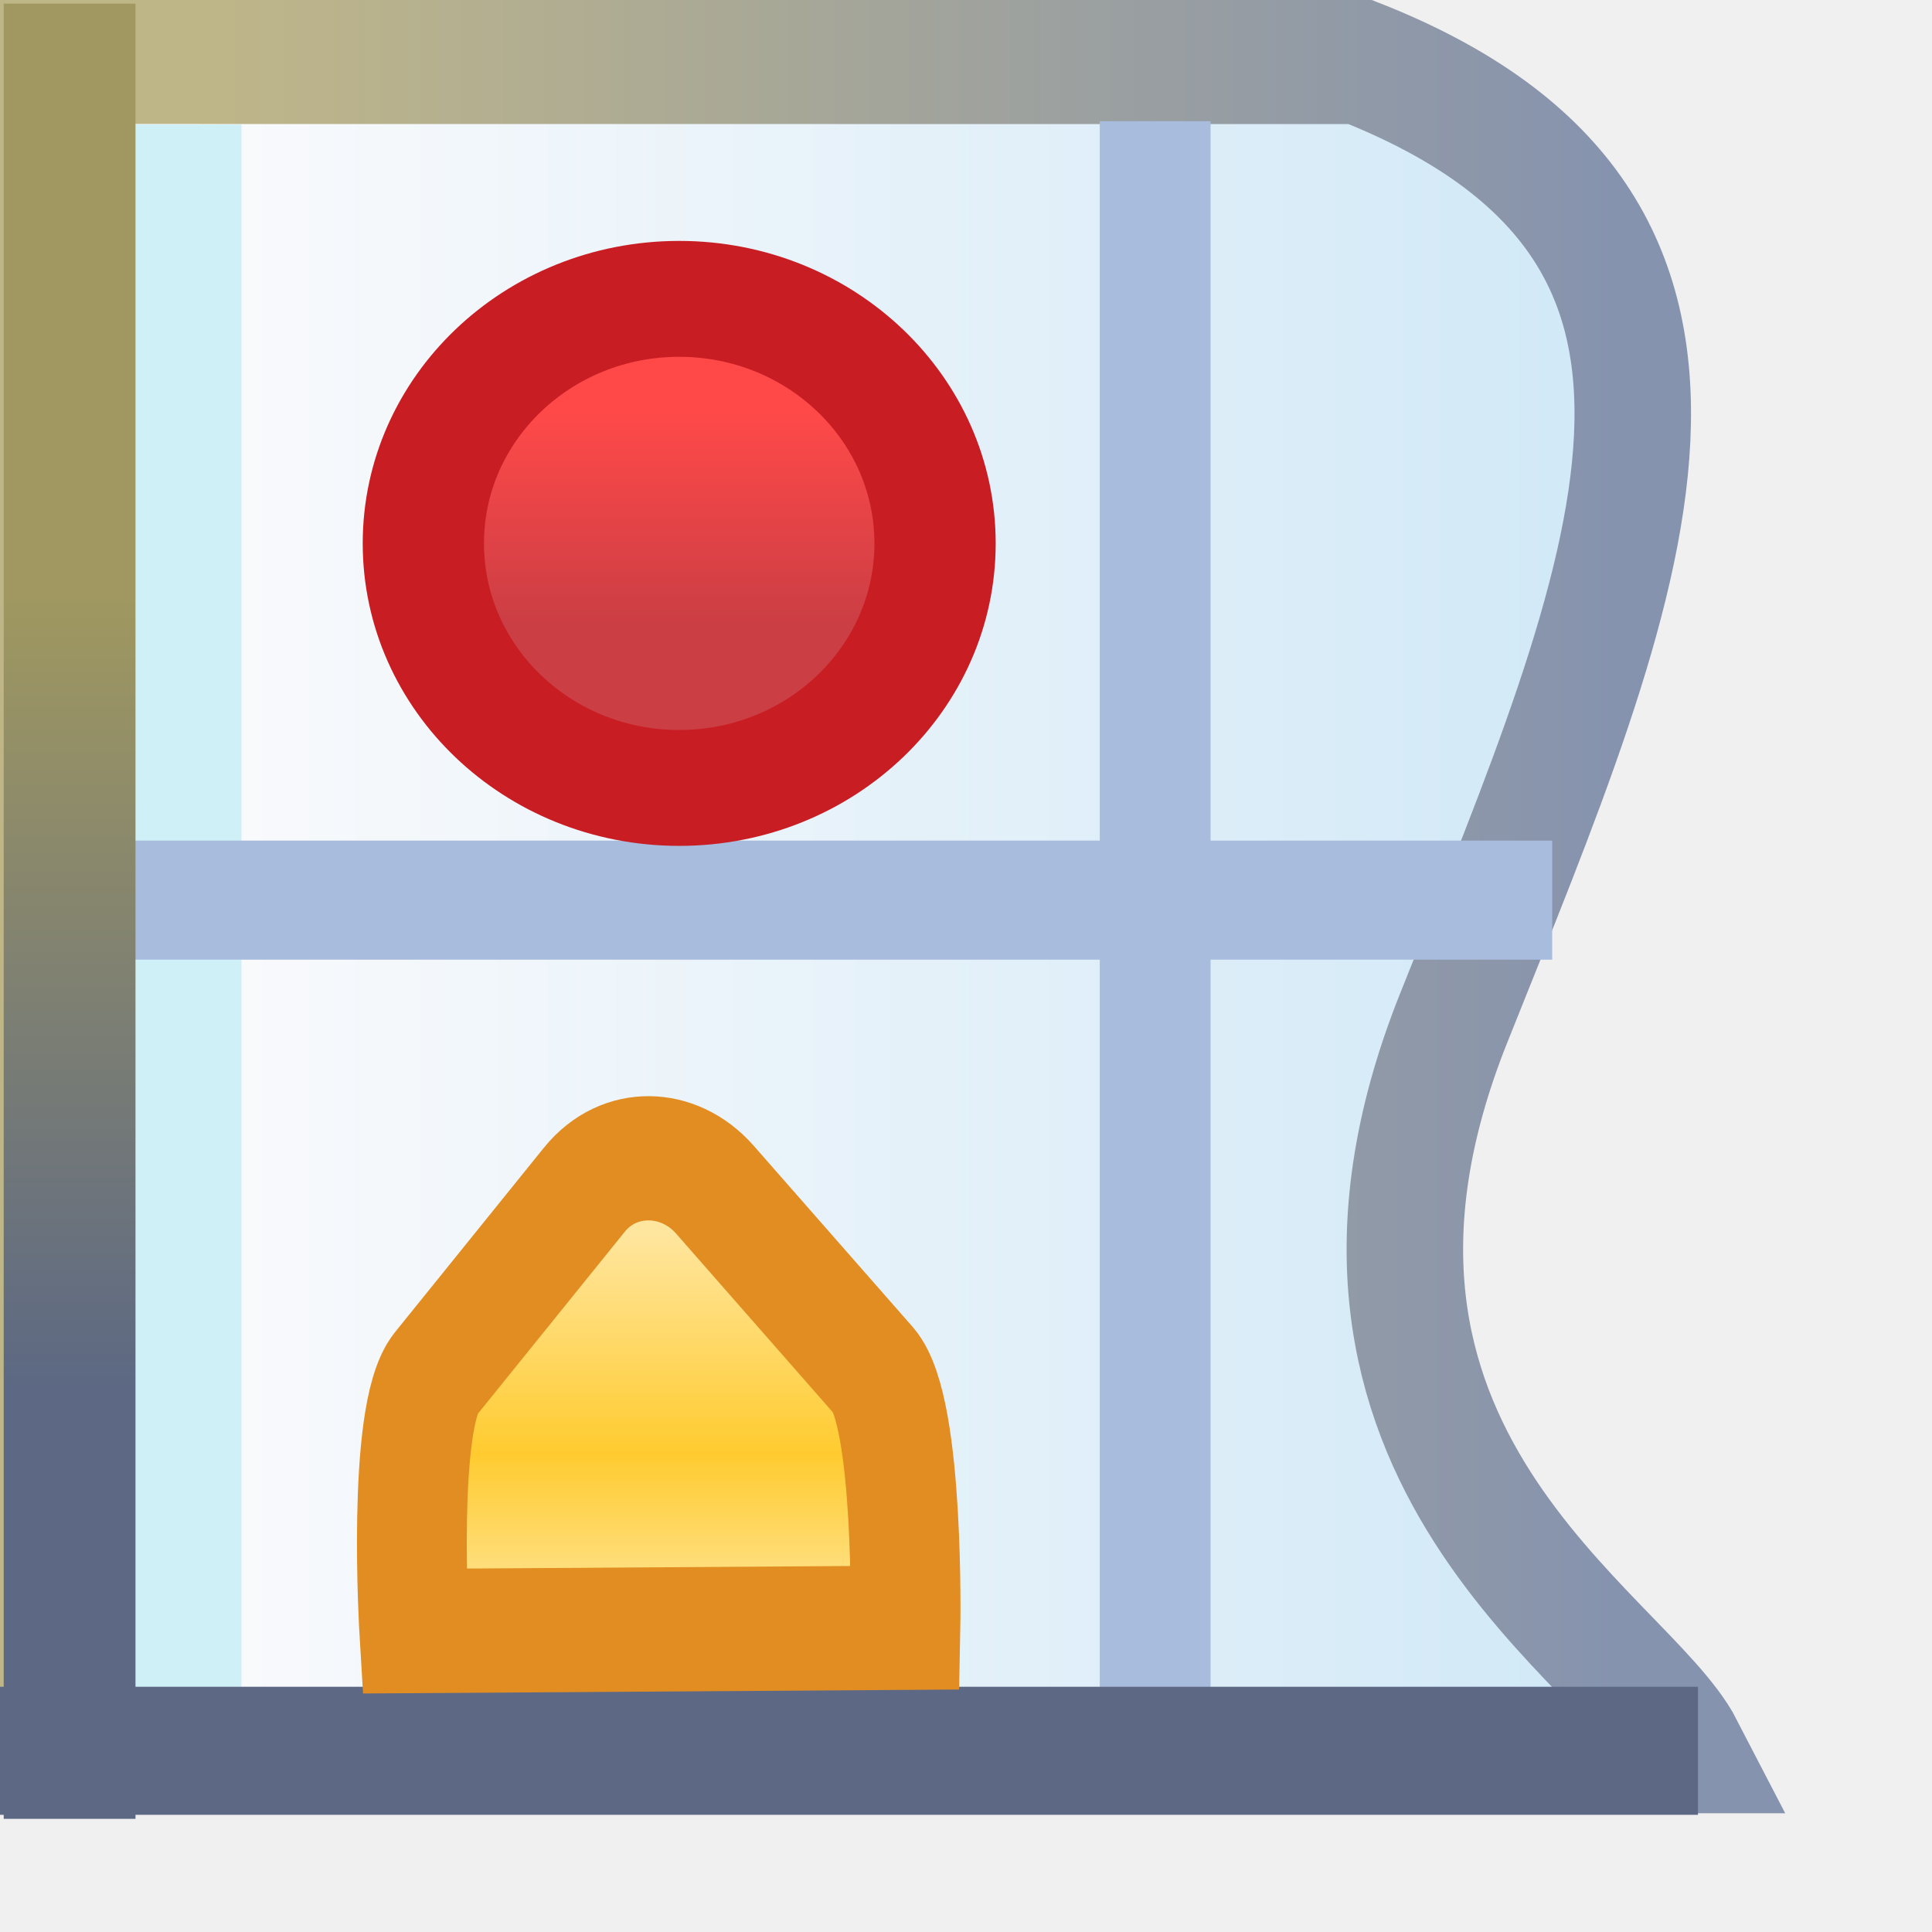
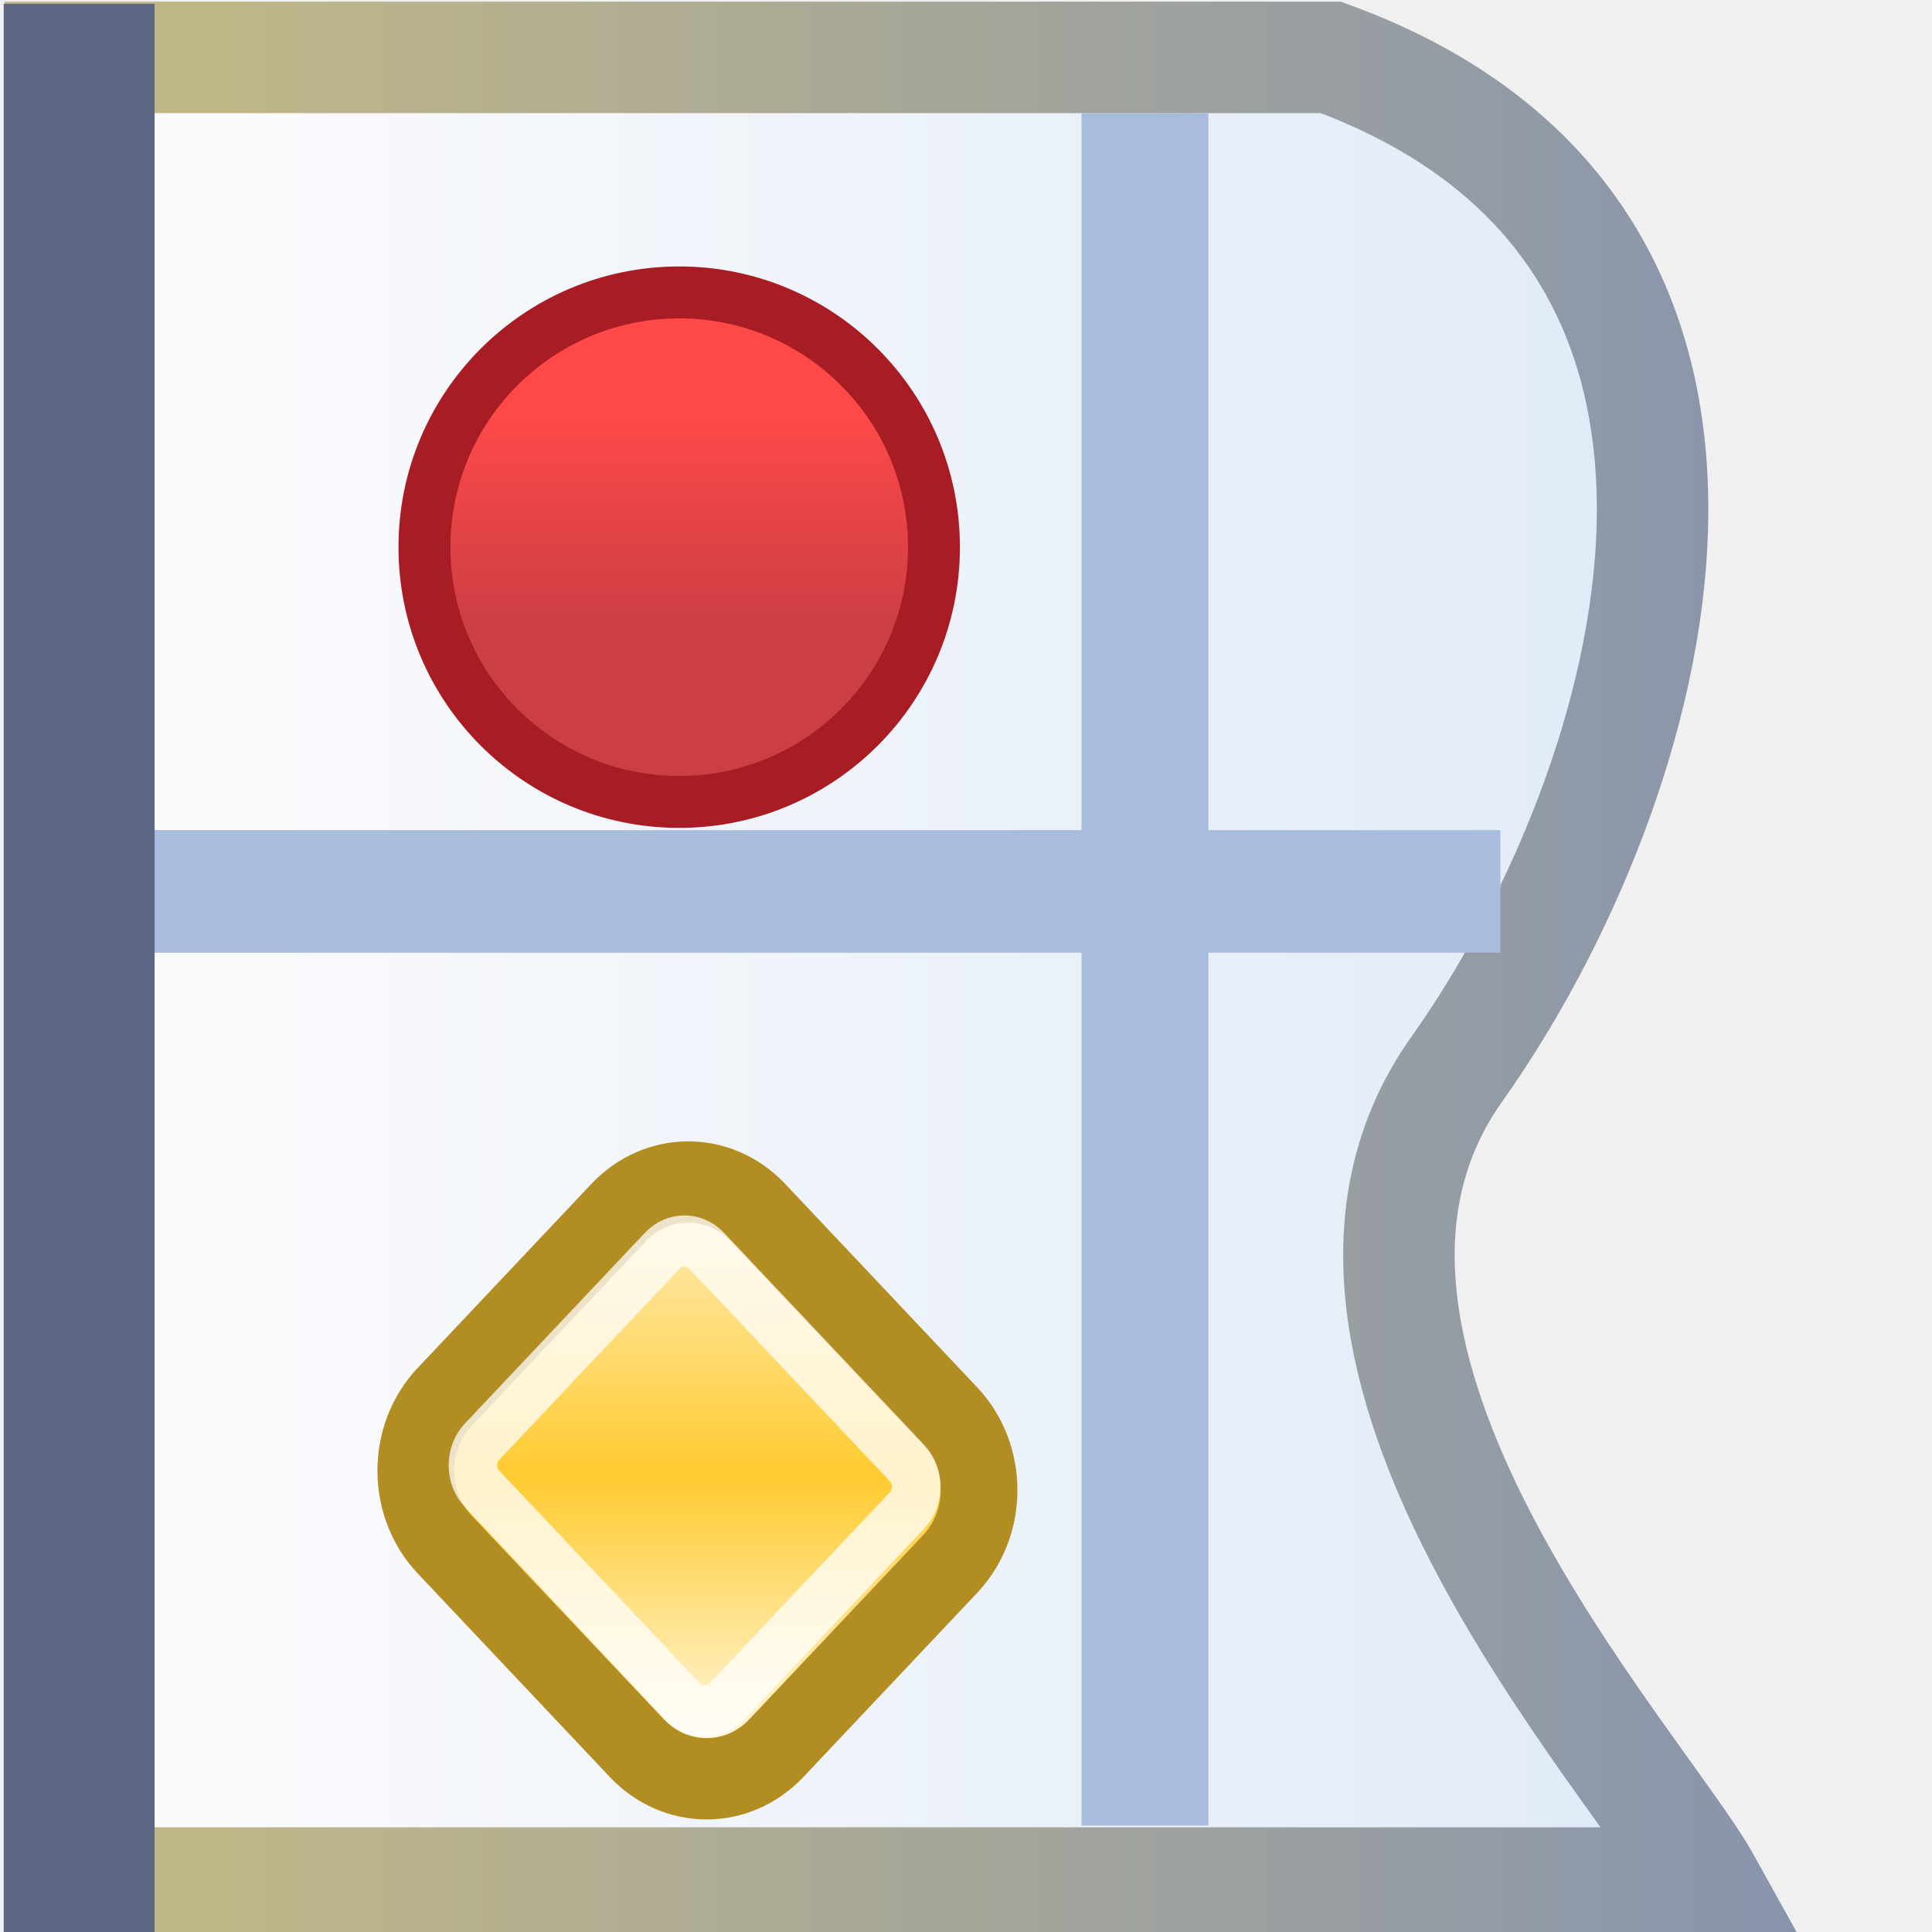
<svg xmlns="http://www.w3.org/2000/svg" xmlns:xlink="http://www.w3.org/1999/xlink" width="16" height="16" id="svg2" version="1.1">
  <defs id="defs4">
-     <linearGradient id="linearGradient3840">
-       <stop style="stop-color:#5c6884;stop-opacity:1;" offset="0" id="stop3842" />
-       <stop style="stop-color:#a09860;stop-opacity:1;" offset="1" id="stop3844" />
-     </linearGradient>
    <linearGradient id="linearGradient5105">
      <stop style="stop-color:#bfb688;stop-opacity:1;" offset="0" id="stop5107" />
      <stop style="stop-color:#8693ae;stop-opacity:1" offset="1" id="stop5109" />
    </linearGradient>
    <linearGradient id="linearGradient5255">
      <stop style="stop-color:#f9fafc;stop-opacity:1" offset="0" id="stop5257" />
-       <stop style="stop-color:#d2e9f7;stop-opacity:1;" offset="1" id="stop5259" />
+       <stop style="stop-color:#dee9f7;stop-opacity:1" offset="1" id="stop5259" />
    </linearGradient>
    <linearGradient id="linearGradient4903-7-7-52">
      <stop id="stop4905-2-3-9" offset="0" style="stop-color:#ffe69f;stop-opacity:1" />
      <stop style="stop-color:#ffcb2f;stop-opacity:1" offset="0.415" id="stop4911-4-9-2" />
      <stop id="stop4907-3-6-1" offset="1" style="stop-color:#ffffff;stop-opacity:1" />
    </linearGradient>
+     <linearGradient xlink:href="#linearGradient5255" id="linearGradient18366" gradientUnits="userSpaceOnUse" gradientTransform="matrix(1.382308,0,0,0.9807125,-6.264242,20.04421)" x1="22.879" y1="1037.211" x2="22.879" y2="1051.027" />
+     <linearGradient xlink:href="#linearGradient5105" id="linearGradient18368" gradientUnits="userSpaceOnUse" gradientTransform="matrix(1.382308,0,0,0.9807125,20.35621,20.04421)" x1="9.171" y1="1036.943" x2="9.171" y2="1051.68" />
+     <linearGradient xlink:href="#linearGradient4903-7-7-52" id="linearGradient20355" gradientUnits="userSpaceOnUse" gradientTransform="matrix(0.7216023,0,0,0.7216023,246.5466,-1265.794)" x1="733.184" y1="727.802" x2="738.317" y2="732.935" />
    <linearGradient xlink:href="#linearGradient3852" id="linearGradient3858" x1="385.984" y1="462.57" x2="385.984" y2="471.699" gradientUnits="userSpaceOnUse" />
    <linearGradient id="linearGradient3852">
      <stop style="stop-color:#ff4949;stop-opacity:1" offset="0" id="stop3854" />
      <stop style="stop-color:#cb3e44;stop-opacity:1" offset="1" id="stop3856" />
    </linearGradient>
    <linearGradient y2="471.699" x2="385.984" y1="462.57" x1="385.984" gradientUnits="userSpaceOnUse" id="linearGradient3077" xlink:href="#linearGradient3852" />
    <linearGradient y2="471.699" x2="385.984" y1="462.57" x1="385.984" gradientUnits="userSpaceOnUse" id="linearGradient3077-2" xlink:href="#linearGradient3852-1" />
    <linearGradient id="linearGradient3852-1">
      <stop style="stop-color:#ff4949;stop-opacity:1" offset="0" id="stop3854-7" />
      <stop style="stop-color:#cb3e44;stop-opacity:1" offset="1" id="stop3856-4" />
    </linearGradient>
    <linearGradient y2="471.699" x2="385.984" y1="462.57" x1="385.984" gradientUnits="userSpaceOnUse" id="linearGradient3048" xlink:href="#linearGradient3852-1" />
-     <linearGradient xlink:href="#linearGradient4903-7-7-52" id="linearGradient3027" gradientUnits="userSpaceOnUse" gradientTransform="matrix(0.7216023,0,0,0.7216023,246.5466,-1265.794)" x1="733.184" y1="727.802" x2="738.317" y2="732.935" />
-     <linearGradient xlink:href="#linearGradient5255" id="linearGradient3807" gradientUnits="userSpaceOnUse" gradientTransform="matrix(1.382308,0,0,0.9807125,-6.192931,20.04421)" x1="22.879" y1="1037.211" x2="22.879" y2="1051.027" />
-     <linearGradient xlink:href="#linearGradient5105" id="linearGradient3809" gradientUnits="userSpaceOnUse" gradientTransform="matrix(1.382308,0,0,0.9807125,20.42752,20.04421)" x1="9.171" y1="1036.943" x2="9.171" y2="1051.68" />
-     <linearGradient xlink:href="#linearGradient3840" id="linearGradient3846" x1="1035.598" y1="28.696" x2="1035.598" y2="21.129" gradientUnits="userSpaceOnUse" />
  </defs>
  <g id="layer1" style="display:inline" transform="translate(0,-1036.362)">
-     <g id="g3854">
-       <g transform="matrix(0.9346781,0,0,0.9346781,-14.57181,69.04451)" id="g8472" style="display:inline">
-         <g id="g8421" transform="translate(15.60054,0)" />
-         <g transform="matrix(0,1,1,0,-1019.403,1019.403)" id="g10285">
-           <g transform="matrix(0.9376926,0,0,0.8733354,0.967742,131.1012)" id="g3797">
-             <path id="rect4172-1" d="m 16.097,1035.528 15.962,0 0,16.568 c -1.063,-0.59 -2.773,-4.141 -6.924,-2.359 -4.151,1.782 -7.453,3.367 -9.037,-0.962 z" style="fill:url(#linearGradient3807);fill-opacity:1;stroke:url(#linearGradient3809);stroke-width:1.182;stroke-linecap:butt;stroke-linejoin:miter;stroke-miterlimit:4;stroke-opacity:1;stroke-dasharray:none;stroke-dashoffset:0;display:inline" />
-             <rect transform="matrix(0,1.225059,1.140978,0,15.51684,1034.988)" y="1.031" x="1.062" height="13" width="0.938" id="rect3852" style="fill:#d0f0f8;fill-opacity:1;stroke:none" />
-             <path style="fill:#adc1e1;fill-opacity:1;stroke:#a8bcde;stroke-width:1.125px;stroke-linecap:butt;stroke-linejoin:miter;stroke-opacity:1" d="m 24.022,1036.295 0,14.441" id="path18345" />
-             <path style="fill:#adc1e1;fill-opacity:1;stroke:#a8bcde;stroke-width:1.124px;stroke-linecap:butt;stroke-linejoin:miter;stroke-opacity:1" d="m 16.662,1046.708 15.958,0" id="path18347" />
-             <rect style="fill:url(#linearGradient3846);fill-opacity:1;stroke:none" id="rect21127" width="1.337" height="17.152" x="1035.026" y="15.551" transform="matrix(0,1,1,0,0,0)" ry="0" />
-             <rect transform="scale(1,-1)" style="fill:#5c6884;fill-opacity:1;stroke:none;display:inline" id="rect21127-6" width="1.21" height="17.229" x="31.455" y="-1052.215" ry="0" />
+     <g style="display:inline" id="g8472" transform="matrix(0.9346781,0,0,0.9346781,-14.57181,69.04451)">
+       <g transform="translate(15.60054,0)" id="g8421" />
+       <g id="g10285" transform="matrix(0,1,1,0,-1019.403,1019.403)">
+         <path id="rect4172-1" d="m 16.026,1035.528 16.176,0 0,14.578 c -1.063,-0.59 -4.699,-3.988 -7.21,-2.206 -2.511,1.782 -7.382,3.214 -8.966,-1.115 z" style="fill:url(#linearGradient18366);fill-opacity:1;stroke:url(#linearGradient18368);stroke-width:0.988;stroke-linecap:butt;stroke-linejoin:miter;stroke-miterlimit:4;stroke-opacity:1;stroke-dasharray:none;stroke-dashoffset:0;display:inline" />
+         <rect y="1042.646" x="22.742" height="1.07" width="1.418" id="rect4942" style="fill:none;stroke:none" />
+         <rect y="1044.786" x="22.742" height="1.07" width="1.418" id="rect4942-1" style="fill:none;stroke:none;display:inline" />
+         <g id="g20348" transform="matrix(0.8824479,0,0,0.8824479,4.173906,122.6679)">
+           <rect style="fill:none;stroke:none;display:inline" id="rect4942-1-7" width="1.422" height="1.013" x="25.573" y="1043.461" />
+           <rect transform="matrix(0.7272427,0.6863804,0.7272427,-0.6863804,0,0)" ry="1.02" y="-741.458" x="774.856" height="4.583" width="4.851" id="rect4880" style="font-size:13.589px;font-style:normal;font-weight:normal;line-height:125%;letter-spacing:0px;word-spacing:0px;color:#000000;fill:url(#linearGradient20355);fill-opacity:1;fill-rule:nonzero;stroke:#b28d22;stroke-width:0.794;stroke-linecap:butt;stroke-linejoin:miter;stroke-miterlimit:4;stroke-opacity:1;stroke-dasharray:none;stroke-dashoffset:0;marker:none;visibility:visible;display:inline;overflow:visible;enable-background:accumulate;font-family:Sans" />
+           <rect transform="matrix(0.7272427,0.6863804,0.7272427,-0.6863804,0,0)" ry="0.327" y="-740.819" x="775.439" height="3.286" width="3.583" id="rect4880-5" style="font-size:13.589px;font-style:normal;font-weight:normal;line-height:125%;letter-spacing:0px;word-spacing:0px;color:#000000;fill:none;stroke:#ffffff;stroke-width:0.502;stroke-linecap:butt;stroke-linejoin:miter;stroke-miterlimit:4;stroke-opacity:0.751;stroke-dasharray:none;stroke-dashoffset:0;marker:none;visibility:visible;display:inline;overflow:visible;enable-background:accumulate;font-family:Sans" />
+         </g>
+         <path style="fill:#adc1e1;fill-opacity:1;stroke:#a8bcde;stroke-width:1.086px;stroke-linecap:butt;stroke-linejoin:miter;stroke-opacity:1" d="m 23.416,1036.025 0,12.262" id="path18345" />
+         <path style="fill:#adc1e1;fill-opacity:1;stroke:#a8bcde;stroke-width:1.124px;stroke-linecap:butt;stroke-linejoin:miter;stroke-opacity:1" d="m 16.519,1045.138 15.173,0" id="path18347" />
+         <g transform="matrix(0,1.069887,1.069887,0,-1093.178,1054.474)" style="display:inline;fill:#d34a50;fill-opacity:1;stroke:#a81d24;stroke-opacity:1" id="layer1-8">
+           <g id="g11331-3-1-1" style="display:inline;fill:#d34a50;fill-opacity:1;stroke:#a81d24;stroke-opacity:1" transform="matrix(0.279033,0,0,0.279033,-100.5321,912.079)">
+             <g style="fill:#d34a50;fill-opacity:1;stroke:#a81d24;stroke-opacity:1" id="g13408-8" />
          </g>
-           <rect style="fill:none;stroke:none" id="rect4942" width="1.418" height="1.07" x="22.742" y="1042.646" />
-           <rect style="fill:none;stroke:none;display:inline" id="rect4942-1" width="1.418" height="1.07" x="22.742" y="1044.786" />
-           <g transform="matrix(0.8824479,0,0,0.8262642,3.970926,181.0493)" id="g20348">
-             <rect y="1043.461" x="25.573" height="1.013" width="1.422" id="rect4942-1-7" style="fill:none;stroke:none;display:inline" />
-             <path id="rect4880" d="m 775.656,-741.238 2.488,0.009 c 0.565,0.002 2.024,1.527 2.024,1.527 l -3.814,3.859 c 0,0 -1.583,-1.38 -1.608,-1.943 l -0.11,-2.432 c -0.026,-0.563 0.455,-1.023 1.02,-1.02 z" style="font-size:13.589px;font-style:normal;font-weight:normal;line-height:125%;letter-spacing:0px;word-spacing:0px;color:#000000;fill:url(#linearGradient3027);fill-opacity:1;fill-rule:nonzero;stroke:#e28d22;stroke-width:1.213;stroke-linecap:butt;stroke-linejoin:miter;stroke-miterlimit:4;stroke-opacity:1;stroke-dasharray:none;stroke-dashoffset:0;marker:none;visibility:visible;display:inline;overflow:visible;enable-background:accumulate;font-family:Sans" transform="matrix(0.7272427,0.6863804,0.7272427,-0.6863804,0,0)" />
+           <g id="g6124-3" style="display:inline;fill:#d34a50;fill-opacity:1;stroke:#a81d24;stroke-opacity:1" transform="matrix(-1,0,0,1,16.12959,8.014063)">
+             <g id="text6430" style="font-size:13.589px;font-style:normal;font-weight:normal;line-height:125%;letter-spacing:0px;word-spacing:0px;fill:#d34a50;fill-opacity:1;stroke:#a81d24;font-family:Sans;stroke-opacity:1" transform="scale(-1,1)" />
+             <g id="g6438" style="font-size:13.589px;font-style:normal;font-weight:normal;line-height:125%;letter-spacing:0px;word-spacing:0px;fill:#d34a50;fill-opacity:1;stroke:#a81d24;display:inline;font-family:Sans;stroke-opacity:1" transform="scale(-1,1)" />
          </g>
-           <g id="layer1-8" style="display:inline;fill:#d34a50;fill-opacity:1;stroke:#a81d24;stroke-opacity:1" transform="matrix(0,1.069887,1.069887,0,-1093.178,1054.474)">
-             <g transform="matrix(0.279033,0,0,0.279033,-100.5321,912.079)" style="display:inline;fill:#d34a50;fill-opacity:1;stroke:#a81d24;stroke-opacity:1" id="g11331-3-1-1">
-               <g id="g13408-8" style="fill:#d34a50;fill-opacity:1;stroke:#a81d24;stroke-opacity:1" />
-             </g>
-             <g transform="matrix(-1,0,0,1,16.12959,8.014063)" style="display:inline;fill:#d34a50;fill-opacity:1;stroke:#a81d24;stroke-opacity:1" id="g6124-3">
-               <g transform="scale(-1,1)" style="font-size:13.589px;font-style:normal;font-weight:normal;line-height:125%;letter-spacing:0px;word-spacing:0px;fill:#d34a50;fill-opacity:1;stroke:#a81d24;font-family:Sans;stroke-opacity:1" id="text6430" />
-               <g transform="scale(-1,1)" style="font-size:13.589px;font-style:normal;font-weight:normal;line-height:125%;letter-spacing:0px;word-spacing:0px;fill:#d34a50;fill-opacity:1;stroke:#a81d24;display:inline;font-family:Sans;stroke-opacity:1" id="g6438" />
-             </g>
-           </g>
-           <path style="font-size:13.589px;font-style:normal;font-weight:normal;line-height:125%;letter-spacing:0px;word-spacing:0px;fill:url(#linearGradient3048);fill-opacity:1;stroke:#c91d24;stroke-width:5.036;stroke-linecap:round;stroke-linejoin:round;stroke-miterlimit:4;stroke-opacity:1;stroke-dasharray:none;stroke-dashoffset:0;display:inline;font-family:Sans" id="path10796-2-6-2-1" d="m 398.75,468.237 c 0,5.868 -4.757,10.625 -10.625,10.625 -5.868,0 -10.625,-4.757 -10.625,-10.625 0,-5.868 4.757,-10.625 10.625,-10.625 5.868,0 10.625,4.757 10.625,10.625 z" transform="matrix(0,0.2133601,0.2039199,0,-75.1506,958.2008)" />
        </g>
+         <rect style="fill:#5c6884;fill-opacity:1;stroke:none" id="rect21127" width="1.337" height="17.152" x="1035.026" y="15.551" transform="matrix(0,1,1,0,0,0)" ry="0" />
+         <path transform="matrix(0,0.2124455,0.2124455,0,-79.10919,958.5558)" d="m 398.75,468.237 a 10.625,10.625 0 1 1 -21.25,0 10.625,10.625 0 1 1 21.25,0 z" id="path10796-2-6-2-1" style="font-size:13.589px;font-style:normal;font-weight:normal;line-height:125%;letter-spacing:0px;word-spacing:0px;fill:url(#linearGradient3048);fill-opacity:1;stroke:#a81d24;stroke-width:2.166;stroke-linecap:round;stroke-linejoin:round;stroke-miterlimit:4;stroke-opacity:1;stroke-dasharray:none;stroke-dashoffset:0;display:inline;font-family:Sans" />
      </g>
    </g>
  </g>
</svg>
